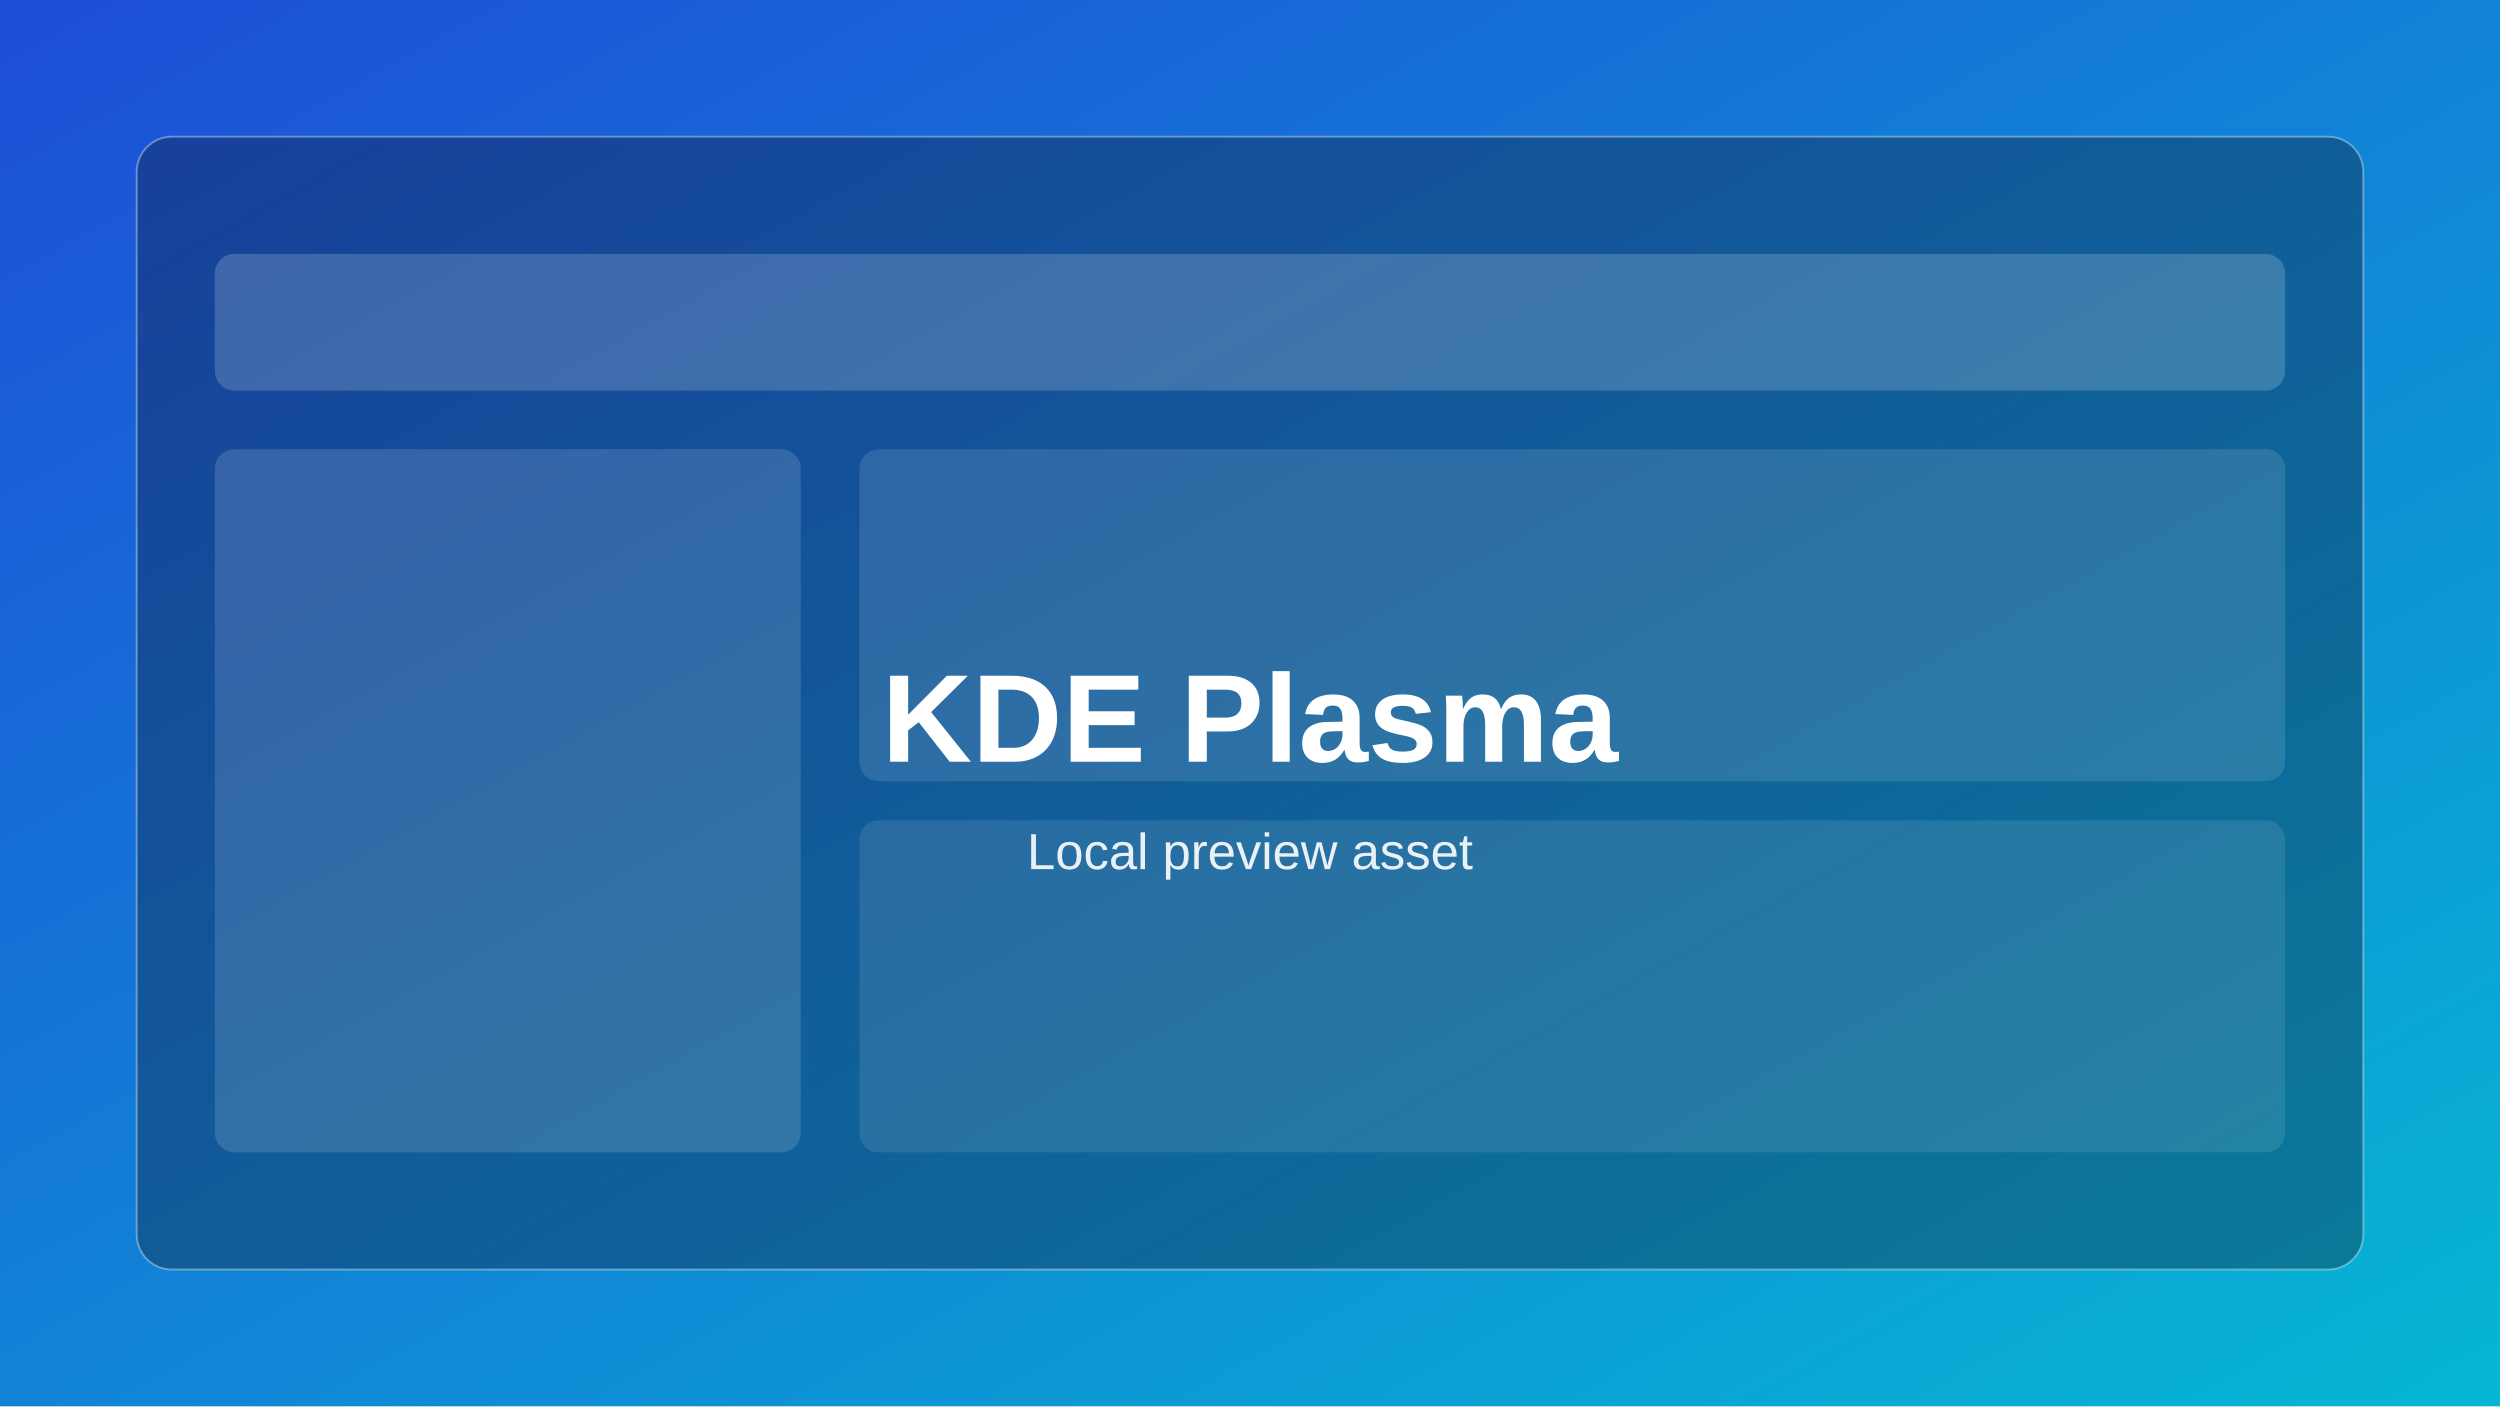
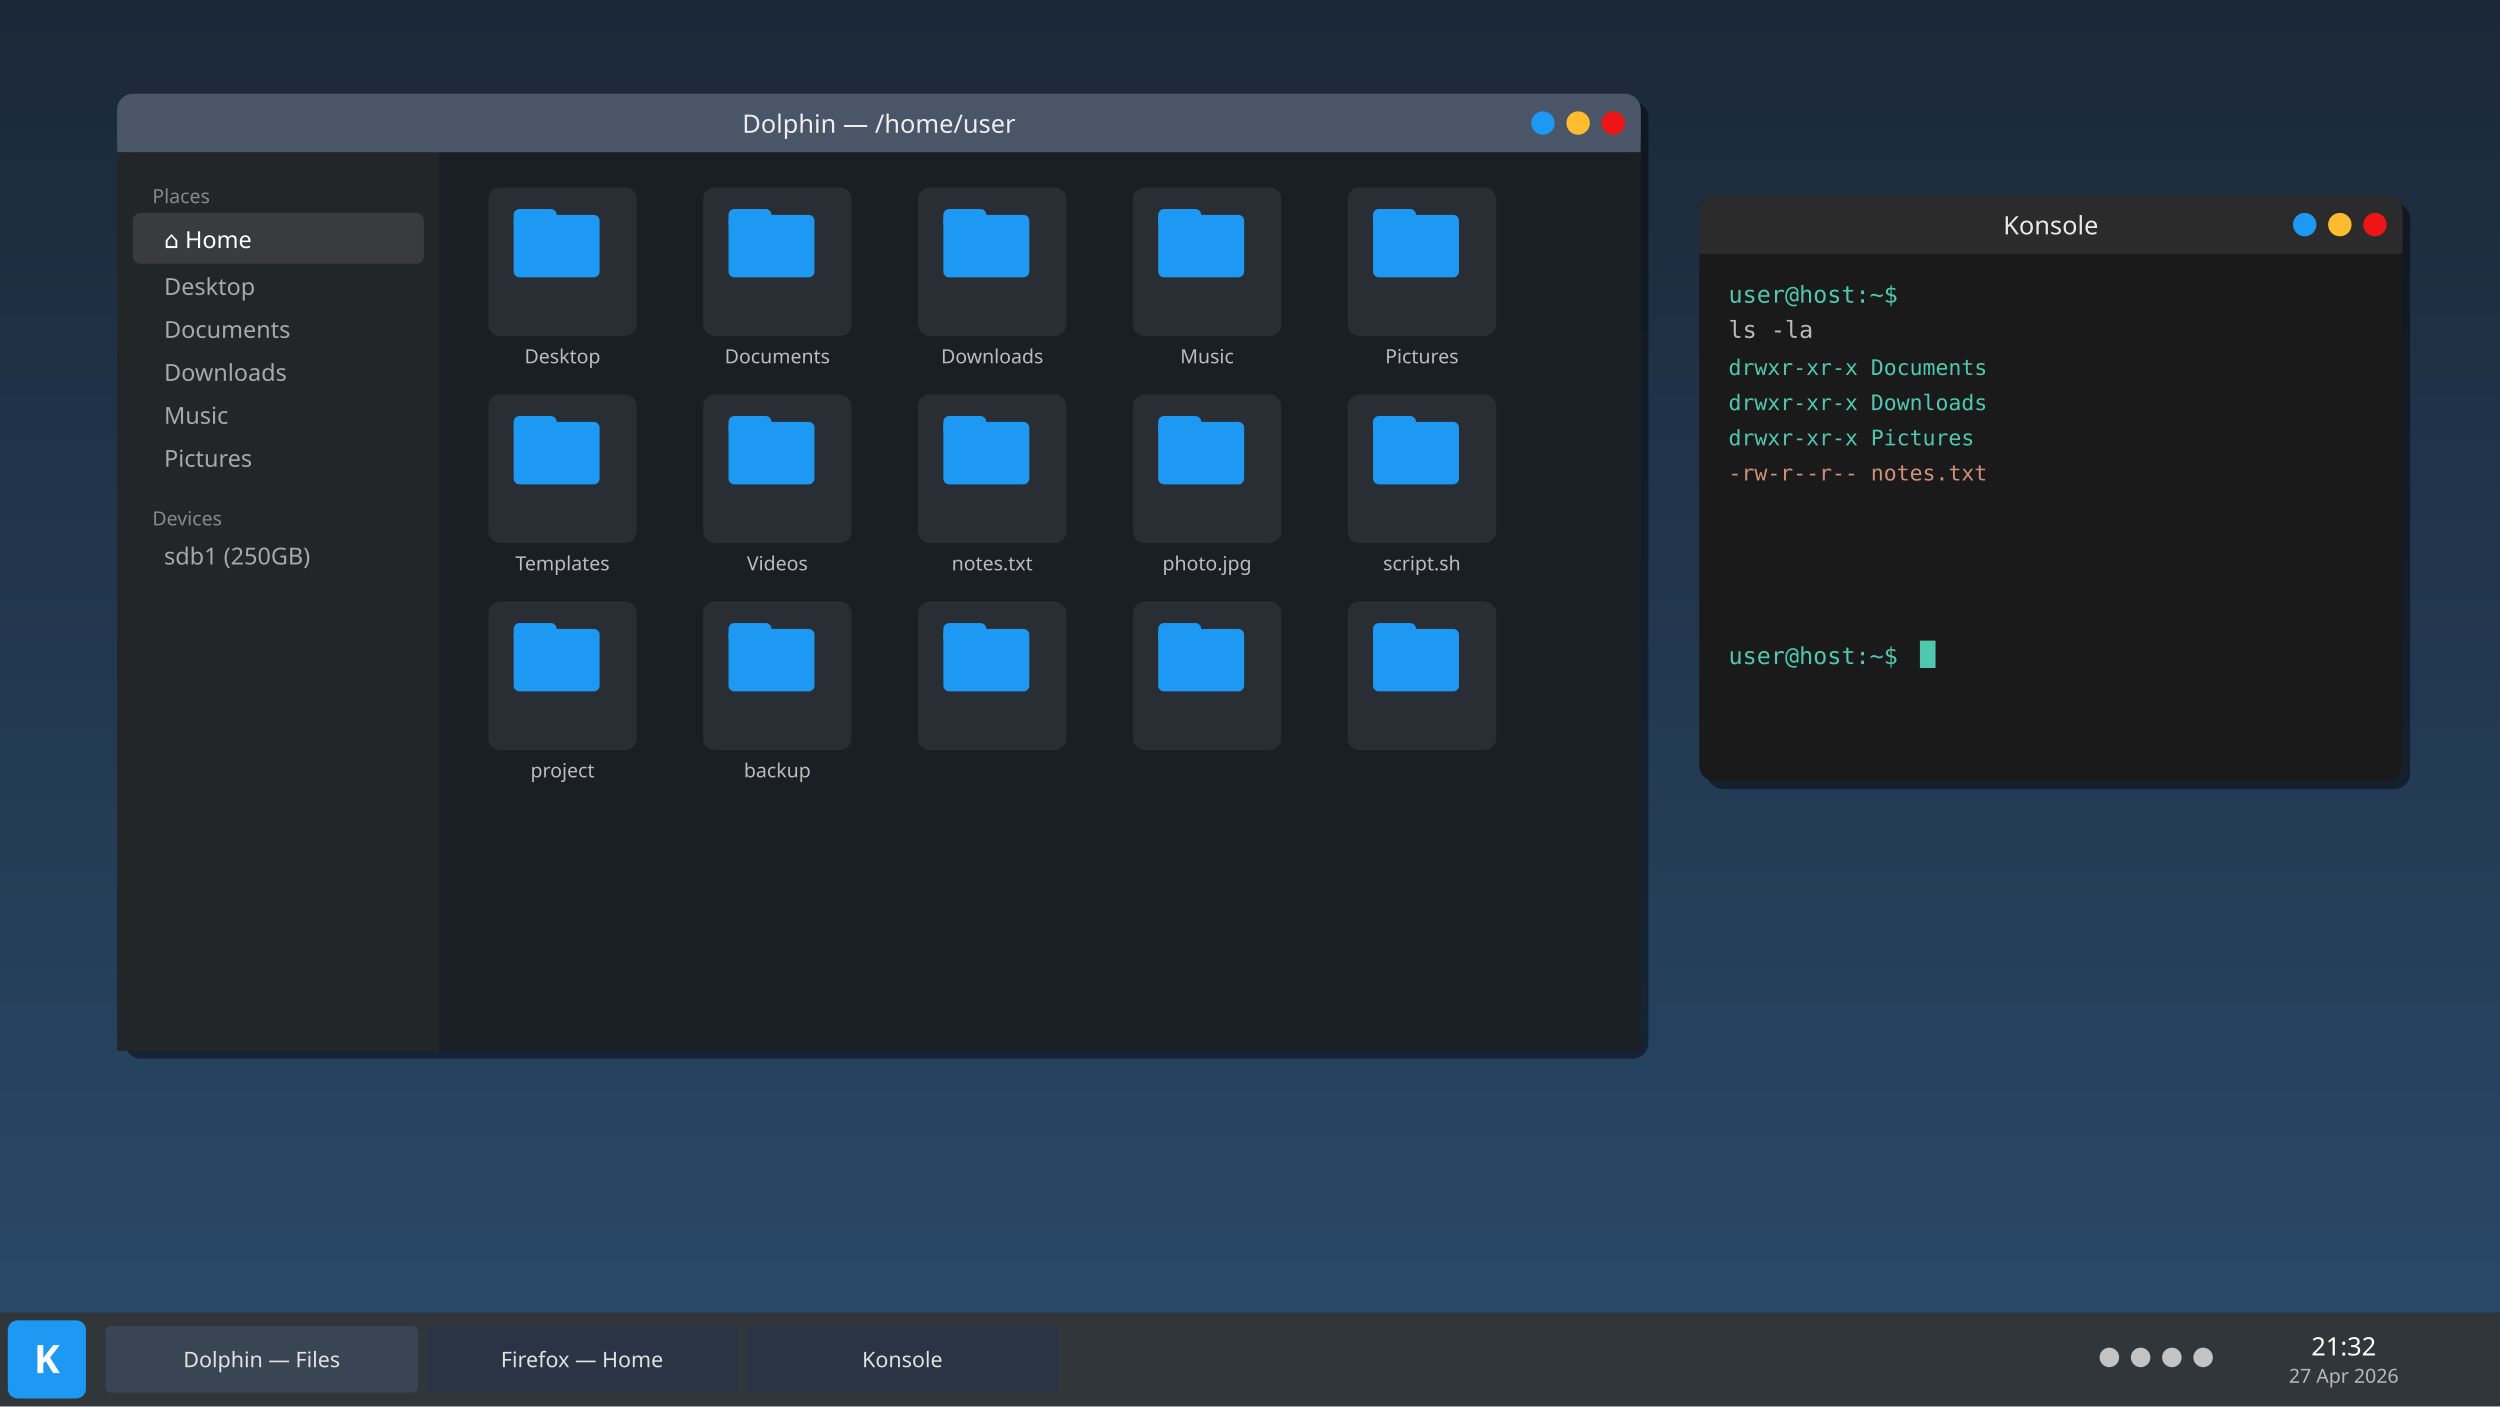
- <svg xmlns="http://www.w3.org/2000/svg" width="1280" height="720" viewBox="0 0 1280 720" role="img" aria-labelledby="title desc">
+ <svg xmlns="http://www.w3.org/2000/svg" width="1280" height="720" viewBox="0 0 1280 720" role="img" aria-labelledby="de-title de-desc">
  <defs>
-     <linearGradient id="bg" x1="0" y1="0" x2="1" y2="1">
-       <stop offset="0%" stop-color="#1D4ED8" />
-       <stop offset="100%" stop-color="#06B6D4" />
+     <linearGradient id="kde_bg" x1="0" y1="0" x2="0" y2="1">
+       <stop offset="0%" stop-color="#1b2838" />
+       <stop offset="100%" stop-color="#2a4a6b" />
+     </linearGradient>
+     <linearGradient id="kde_win" x1="0" y1="0" x2="1" y2="0">
+       <stop offset="0%" stop-color="#3daee9" />
+       <stop offset="100%" stop-color="#2980b9" />
    </linearGradient>
  </defs>
-   <rect width="1280" height="720" fill="url(#bg)" />
-   <rect x="70" y="70" width="1140" height="580" rx="18" fill="rgba(15,23,42,0.35)" stroke="rgba(255,255,255,0.35)" stroke-width="1" />
-   <rect x="110" y="130" width="1060" height="70" rx="10" fill="rgba(255,255,255,0.18)" />
-   <rect x="110" y="230" width="300" height="360" rx="10" fill="rgba(255,255,255,0.14)" />
-   <rect x="440" y="230" width="730" height="170" rx="10" fill="rgba(255,255,255,0.12)" />
-   <rect x="440" y="420" width="730" height="170" rx="10" fill="rgba(255,255,255,0.1)" />
-   <text x="640" y="390" text-anchor="middle" fill="white" font-family="Segoe UI, Arial, sans-serif" font-size="64" font-weight="700">KDE Plasma</text>
-   <text x="640" y="445" text-anchor="middle" fill="rgba(255,255,255,0.9)" font-family="Segoe UI, Arial, sans-serif" font-size="26">Local preview asset</text>
+   <rect width="1280" height="720" fill="url(#kde_bg)" />
+   <rect y="672" width="1280" height="48" fill="#31363b" />
+   <rect x="4" y="676" width="40" height="40" rx="5" fill="#1d99f3" />
+   <text x="24" y="703" text-anchor="middle" fill="white" font-family="sans-serif" font-size="20" font-weight="700">K</text>
+   <rect x="54" y="679" width="160" height="34" rx="3" fill="#3a4554" />
+   <text x="134" y="700" text-anchor="middle" fill="rgba(255,255,255,0.85)" font-family="sans-serif" font-size="11">Dolphin — Files</text>
+   <rect x="218" y="679" width="160" height="34" rx="3" fill="#2a3444" />
+   <text x="298" y="700" text-anchor="middle" fill="rgba(255,255,255,0.85)" font-family="sans-serif" font-size="11">Firefox — Home</text>
+   <rect x="382" y="679" width="160" height="34" rx="3" fill="#2a3444" />
+   <text x="462" y="700" text-anchor="middle" fill="rgba(255,255,255,0.85)" font-family="sans-serif" font-size="11">Konsole</text>
+   <circle cx="1080" cy="695" r="5" fill="rgba(255,255,255,0.7)" />
+   <circle cx="1096" cy="695" r="5" fill="rgba(255,255,255,0.7)" />
+   <circle cx="1112" cy="695" r="5" fill="rgba(255,255,255,0.7)" />
+   <circle cx="1128" cy="695" r="5" fill="rgba(255,255,255,0.7)" />
+   <text x="1200" y="694" text-anchor="middle" fill="white" font-family="sans-serif" font-size="13">21:32</text>
+   <text x="1200" y="708" text-anchor="middle" fill="rgba(255,255,255,0.65)" font-family="sans-serif" font-size="10">27 Apr 2026</text>
+   <rect x="64" y="52" width="780" height="490" rx="8" fill="rgba(0,0,0,0.45)" />
+   <rect x="60" y="48" width="780" height="490" rx="8" fill="#1e2530" />
+   <rect x="60" y="48" width="780" height="30" rx="8" fill="#4a5568" />
+   <rect x="60" y="56" width="780" height="22" fill="#4a5568" />
+   <text x="450" y="68" text-anchor="middle" fill="rgba(255,255,255,0.9)" font-family="sans-serif" font-size="13">Dolphin — /home/user</text>
+   <circle cx="826" cy="63" r="6" fill="#ed1515" />
+   <circle cx="808" cy="63" r="6" fill="#febc2e" />
+   <circle cx="790" cy="63" r="6" fill="#1d99f3" />
+   <rect x="60" y="78" width="165" height="460" fill="#232629" />
+   <text x="78" y="104" text-anchor="start" fill="rgba(255,255,255,0.45)" font-family="sans-serif" font-size="10">Places</text>
+   <rect x="68" y="109" width="149" height="26" rx="4" fill="rgba(255,255,255,0.1)" />
+   <text x="84" y="127" text-anchor="start" fill="white" font-family="sans-serif" font-size="12">⌂ Home</text>
+   <text x="84" y="151" text-anchor="start" fill="rgba(255,255,255,0.6)" font-family="sans-serif" font-size="12">  Desktop</text>
+   <text x="84" y="173" text-anchor="start" fill="rgba(255,255,255,0.6)" font-family="sans-serif" font-size="12">  Documents</text>
+   <text x="84" y="195" text-anchor="start" fill="rgba(255,255,255,0.6)" font-family="sans-serif" font-size="12">  Downloads</text>
+   <text x="84" y="217" text-anchor="start" fill="rgba(255,255,255,0.6)" font-family="sans-serif" font-size="12">  Music</text>
+   <text x="84" y="239" text-anchor="start" fill="rgba(255,255,255,0.6)" font-family="sans-serif" font-size="12">  Pictures</text>
+   <text x="78" y="269" text-anchor="start" fill="rgba(255,255,255,0.45)" font-family="sans-serif" font-size="10">Devices</text>
+   <text x="84" y="289" text-anchor="start" fill="rgba(255,255,255,0.6)" font-family="sans-serif" font-size="12">  sdb1 (250GB)</text>
+   <rect x="225" y="78" width="615" height="460" fill="#1a1e25" />
+   <rect x="250" y="96" width="76" height="76" rx="6" fill="rgba(255,255,255,0.07)" />
+   <rect x="263" y="110" width="44" height="32" rx="3" fill="#1d99f3" />
+   <rect x="263" y="107" width="22" height="10" rx="3" fill="#1d99f3" />
+   <text x="288" y="186" text-anchor="middle" fill="rgba(255,255,255,0.7)" font-family="sans-serif" font-size="10">Desktop</text>
+   <rect x="360" y="96" width="76" height="76" rx="6" fill="rgba(255,255,255,0.07)" />
+   <rect x="373" y="110" width="44" height="32" rx="3" fill="#1d99f3" />
+   <rect x="373" y="107" width="22" height="10" rx="3" fill="#1d99f3" />
+   <text x="398" y="186" text-anchor="middle" fill="rgba(255,255,255,0.7)" font-family="sans-serif" font-size="10">Documents</text>
+   <rect x="470" y="96" width="76" height="76" rx="6" fill="rgba(255,255,255,0.07)" />
+   <rect x="483" y="110" width="44" height="32" rx="3" fill="#1d99f3" />
+   <rect x="483" y="107" width="22" height="10" rx="3" fill="#1d99f3" />
+   <text x="508" y="186" text-anchor="middle" fill="rgba(255,255,255,0.7)" font-family="sans-serif" font-size="10">Downloads</text>
+   <rect x="580" y="96" width="76" height="76" rx="6" fill="rgba(255,255,255,0.07)" />
+   <rect x="593" y="110" width="44" height="32" rx="3" fill="#1d99f3" />
+   <rect x="593" y="107" width="22" height="10" rx="3" fill="#1d99f3" />
+   <text x="618" y="186" text-anchor="middle" fill="rgba(255,255,255,0.7)" font-family="sans-serif" font-size="10">Music</text>
+   <rect x="690" y="96" width="76" height="76" rx="6" fill="rgba(255,255,255,0.07)" />
+   <rect x="703" y="110" width="44" height="32" rx="3" fill="#1d99f3" />
+   <rect x="703" y="107" width="22" height="10" rx="3" fill="#1d99f3" />
+   <text x="728" y="186" text-anchor="middle" fill="rgba(255,255,255,0.7)" font-family="sans-serif" font-size="10">Pictures</text>
+   <rect x="250" y="202" width="76" height="76" rx="6" fill="rgba(255,255,255,0.07)" />
+   <rect x="263" y="216" width="44" height="32" rx="3" fill="#1d99f3" />
+   <rect x="263" y="213" width="22" height="10" rx="3" fill="#1d99f3" />
+   <text x="288" y="292" text-anchor="middle" fill="rgba(255,255,255,0.7)" font-family="sans-serif" font-size="10">Templates</text>
+   <rect x="360" y="202" width="76" height="76" rx="6" fill="rgba(255,255,255,0.07)" />
+   <rect x="373" y="216" width="44" height="32" rx="3" fill="#1d99f3" />
+   <rect x="373" y="213" width="22" height="10" rx="3" fill="#1d99f3" />
+   <text x="398" y="292" text-anchor="middle" fill="rgba(255,255,255,0.7)" font-family="sans-serif" font-size="10">Videos</text>
+   <rect x="470" y="202" width="76" height="76" rx="6" fill="rgba(255,255,255,0.07)" />
+   <rect x="483" y="216" width="44" height="32" rx="3" fill="#1d99f3" />
+   <rect x="483" y="213" width="22" height="10" rx="3" fill="#1d99f3" />
+   <text x="508" y="292" text-anchor="middle" fill="rgba(255,255,255,0.7)" font-family="sans-serif" font-size="10">notes.txt</text>
+   <rect x="580" y="202" width="76" height="76" rx="6" fill="rgba(255,255,255,0.07)" />
+   <rect x="593" y="216" width="44" height="32" rx="3" fill="#1d99f3" />
+   <rect x="593" y="213" width="22" height="10" rx="3" fill="#1d99f3" />
+   <text x="618" y="292" text-anchor="middle" fill="rgba(255,255,255,0.7)" font-family="sans-serif" font-size="10">photo.jpg</text>
+   <rect x="690" y="202" width="76" height="76" rx="6" fill="rgba(255,255,255,0.07)" />
+   <rect x="703" y="216" width="44" height="32" rx="3" fill="#1d99f3" />
+   <rect x="703" y="213" width="22" height="10" rx="3" fill="#1d99f3" />
+   <text x="728" y="292" text-anchor="middle" fill="rgba(255,255,255,0.7)" font-family="sans-serif" font-size="10">script.sh</text>
+   <rect x="250" y="308" width="76" height="76" rx="6" fill="rgba(255,255,255,0.07)" />
+   <rect x="263" y="322" width="44" height="32" rx="3" fill="#1d99f3" />
+   <rect x="263" y="319" width="22" height="10" rx="3" fill="#1d99f3" />
+   <text x="288" y="398" text-anchor="middle" fill="rgba(255,255,255,0.7)" font-family="sans-serif" font-size="10">project</text>
+   <rect x="360" y="308" width="76" height="76" rx="6" fill="rgba(255,255,255,0.07)" />
+   <rect x="373" y="322" width="44" height="32" rx="3" fill="#1d99f3" />
+   <rect x="373" y="319" width="22" height="10" rx="3" fill="#1d99f3" />
+   <text x="398" y="398" text-anchor="middle" fill="rgba(255,255,255,0.7)" font-family="sans-serif" font-size="10">backup</text>
+   <rect x="470" y="308" width="76" height="76" rx="6" fill="rgba(255,255,255,0.07)" />
+   <rect x="483" y="322" width="44" height="32" rx="3" fill="#1d99f3" />
+   <rect x="483" y="319" width="22" height="10" rx="3" fill="#1d99f3" />
+   <rect x="580" y="308" width="76" height="76" rx="6" fill="rgba(255,255,255,0.07)" />
+   <rect x="593" y="322" width="44" height="32" rx="3" fill="#1d99f3" />
+   <rect x="593" y="319" width="22" height="10" rx="3" fill="#1d99f3" />
+   <rect x="690" y="308" width="76" height="76" rx="6" fill="rgba(255,255,255,0.07)" />
+   <rect x="703" y="322" width="44" height="32" rx="3" fill="#1d99f3" />
+   <rect x="703" y="319" width="22" height="10" rx="3" fill="#1d99f3" />
+   <rect x="874" y="104" width="360" height="300" rx="8" fill="rgba(0,0,0,0.45)" />
+   <rect x="870" y="100" width="360" height="300" rx="8" fill="#1a1a1a" />
+   <rect x="870" y="100" width="360" height="30" rx="8" fill="#2b2b2b" />
+   <rect x="870" y="108" width="360" height="22" fill="#2b2b2b" />
+   <text x="1050" y="120" text-anchor="middle" fill="rgba(255,255,255,0.9)" font-family="sans-serif" font-size="13">Konsole</text>
+   <circle cx="1216" cy="115" r="6" fill="#ed1515" />
+   <circle cx="1198" cy="115" r="6" fill="#febc2e" />
+   <circle cx="1180" cy="115" r="6" fill="#1d99f3" />
+   <text x="885" y="155" fill="#4ec9b0" font-family="monospace" font-size="12">user@host:~$</text>
+   <text x="885" y="173" fill="rgba(255,255,255,0.7)" font-family="monospace" font-size="12">ls -la</text>
+   <text x="885" y="192" fill="#4ec9b0" font-family="monospace" font-size="11">drwxr-xr-x  Documents</text>
+   <text x="885" y="210" fill="#4ec9b0" font-family="monospace" font-size="11">drwxr-xr-x  Downloads</text>
+   <text x="885" y="228" fill="#4ec9b0" font-family="monospace" font-size="11">drwxr-xr-x  Pictures</text>
+   <text x="885" y="246" fill="#ce9178" font-family="monospace" font-size="11">-rw-r--r--  notes.txt</text>
+   <text x="885" y="340" fill="#4ec9b0" font-family="monospace" font-size="12">user@host:~$</text>
+   <rect x="983" y="328" width="8" height="14" fill="#4ec9b0" />
</svg>
